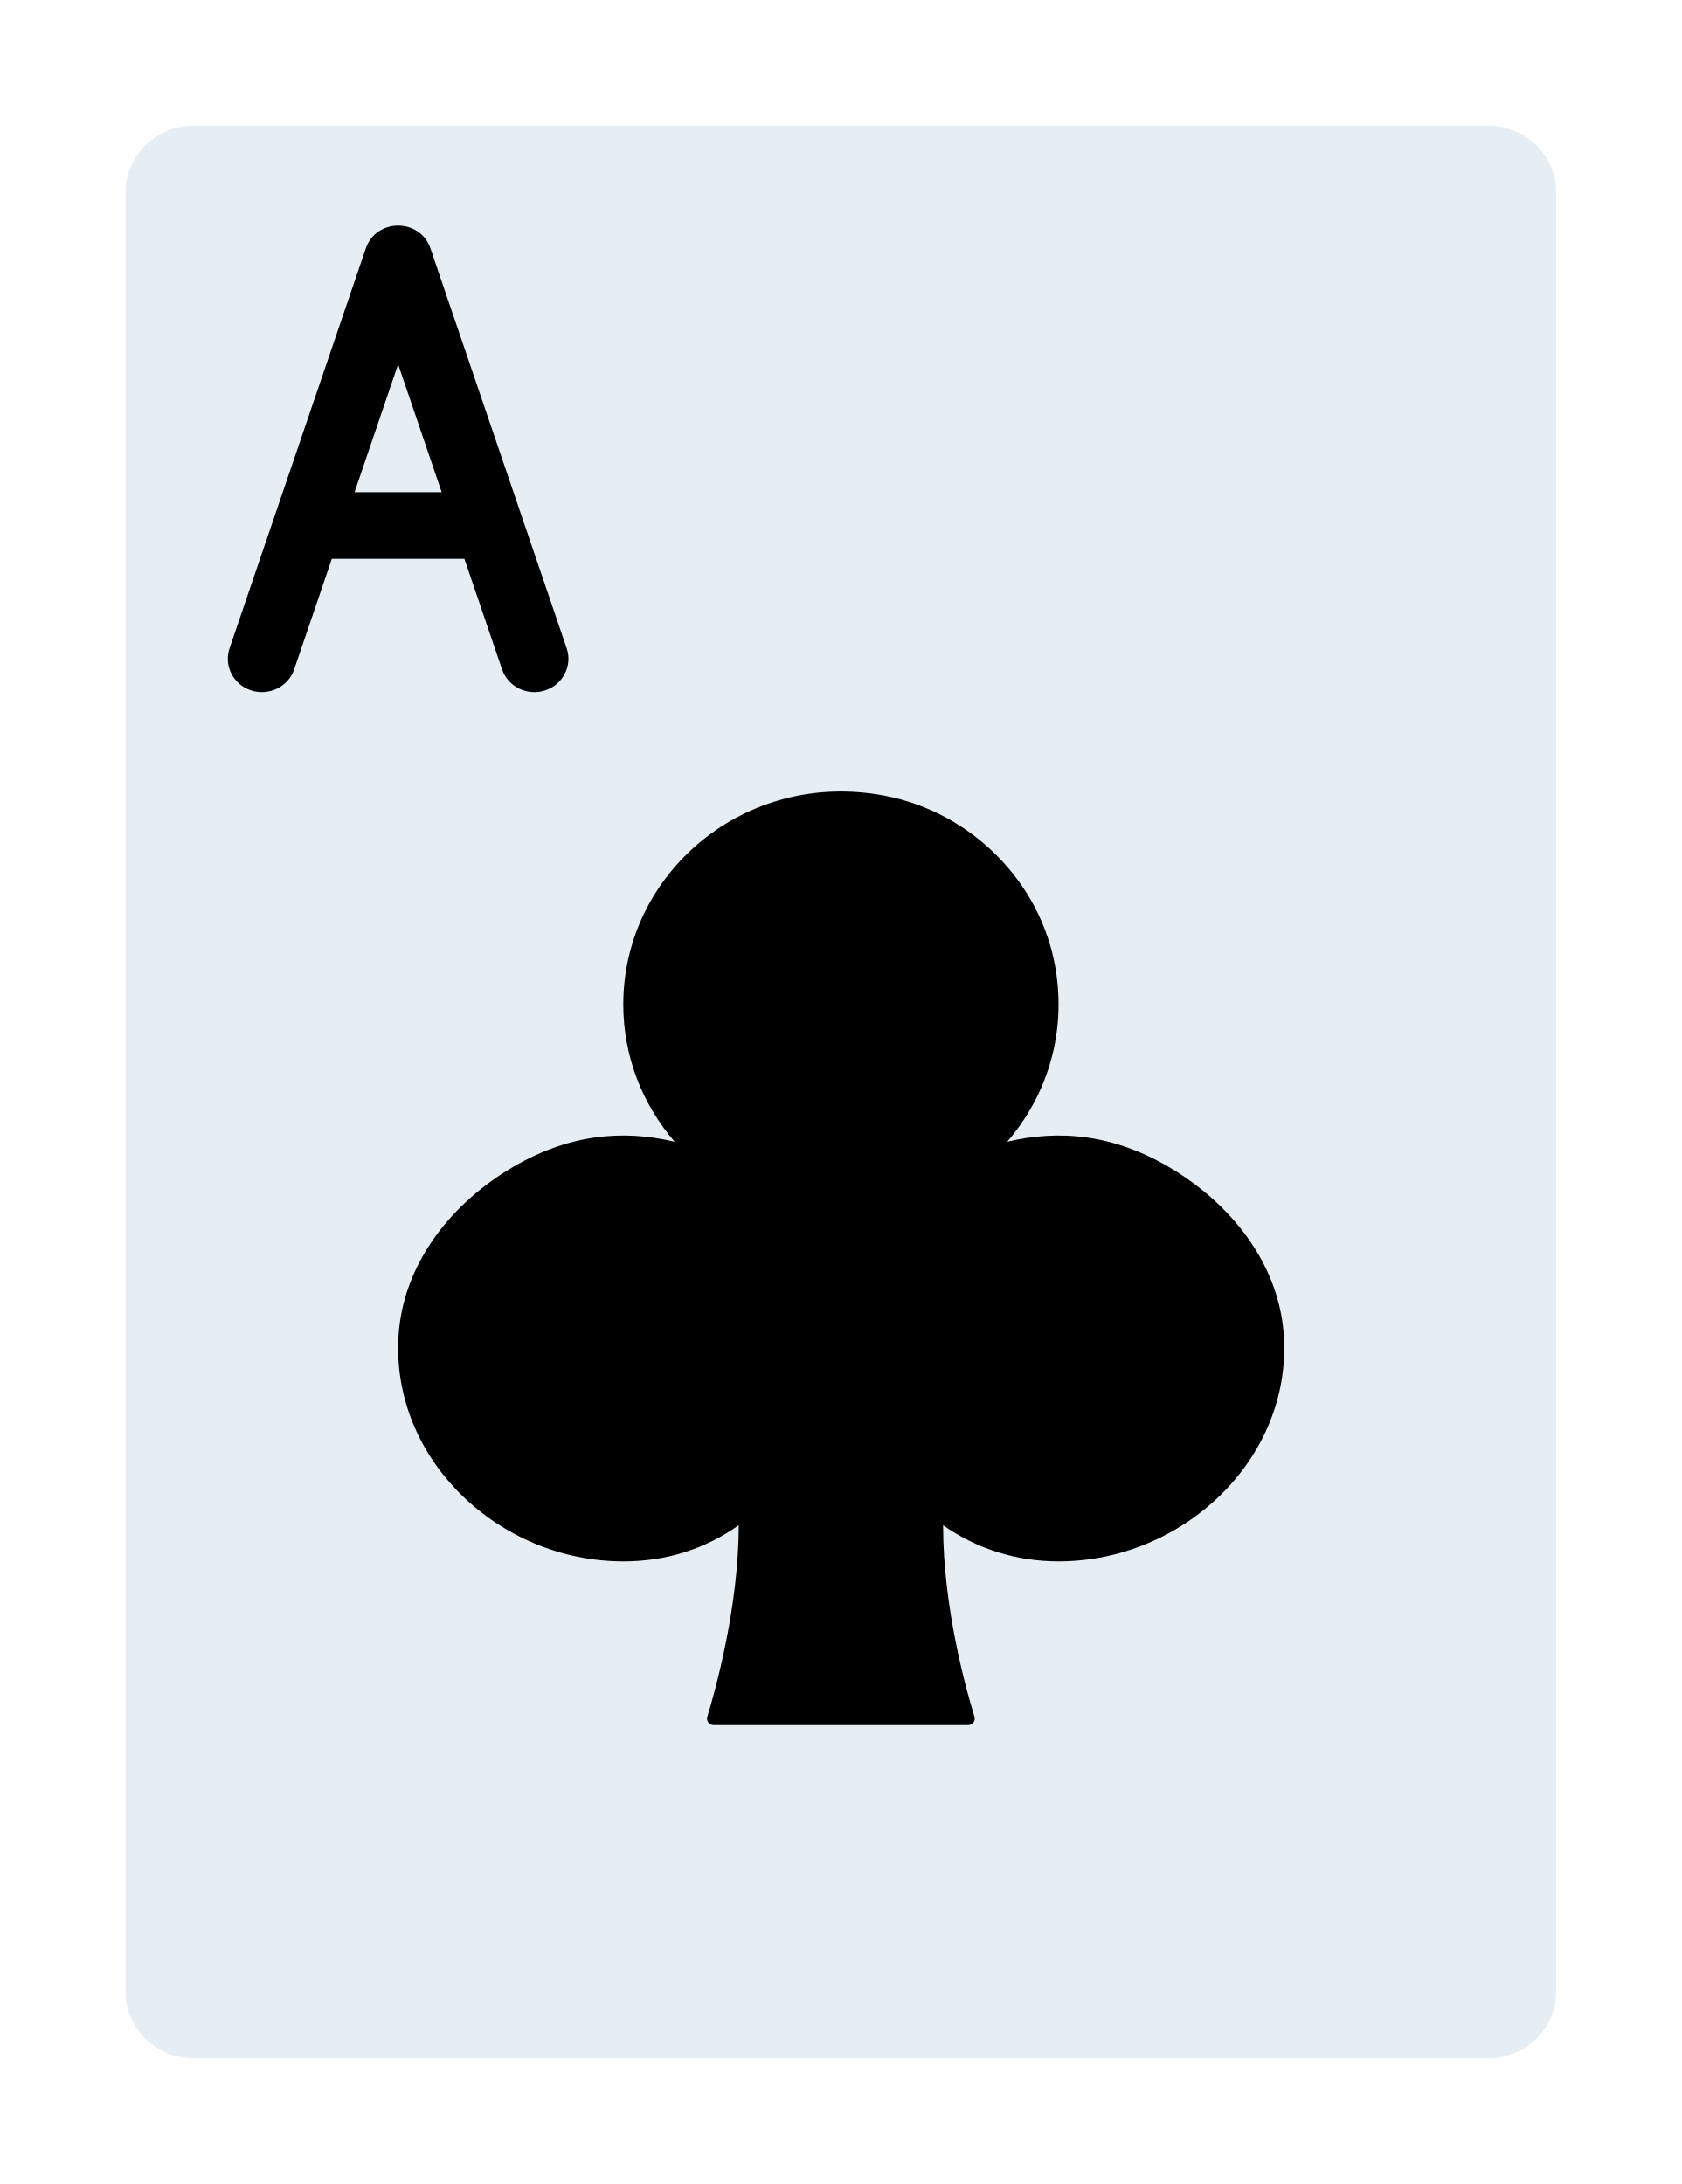
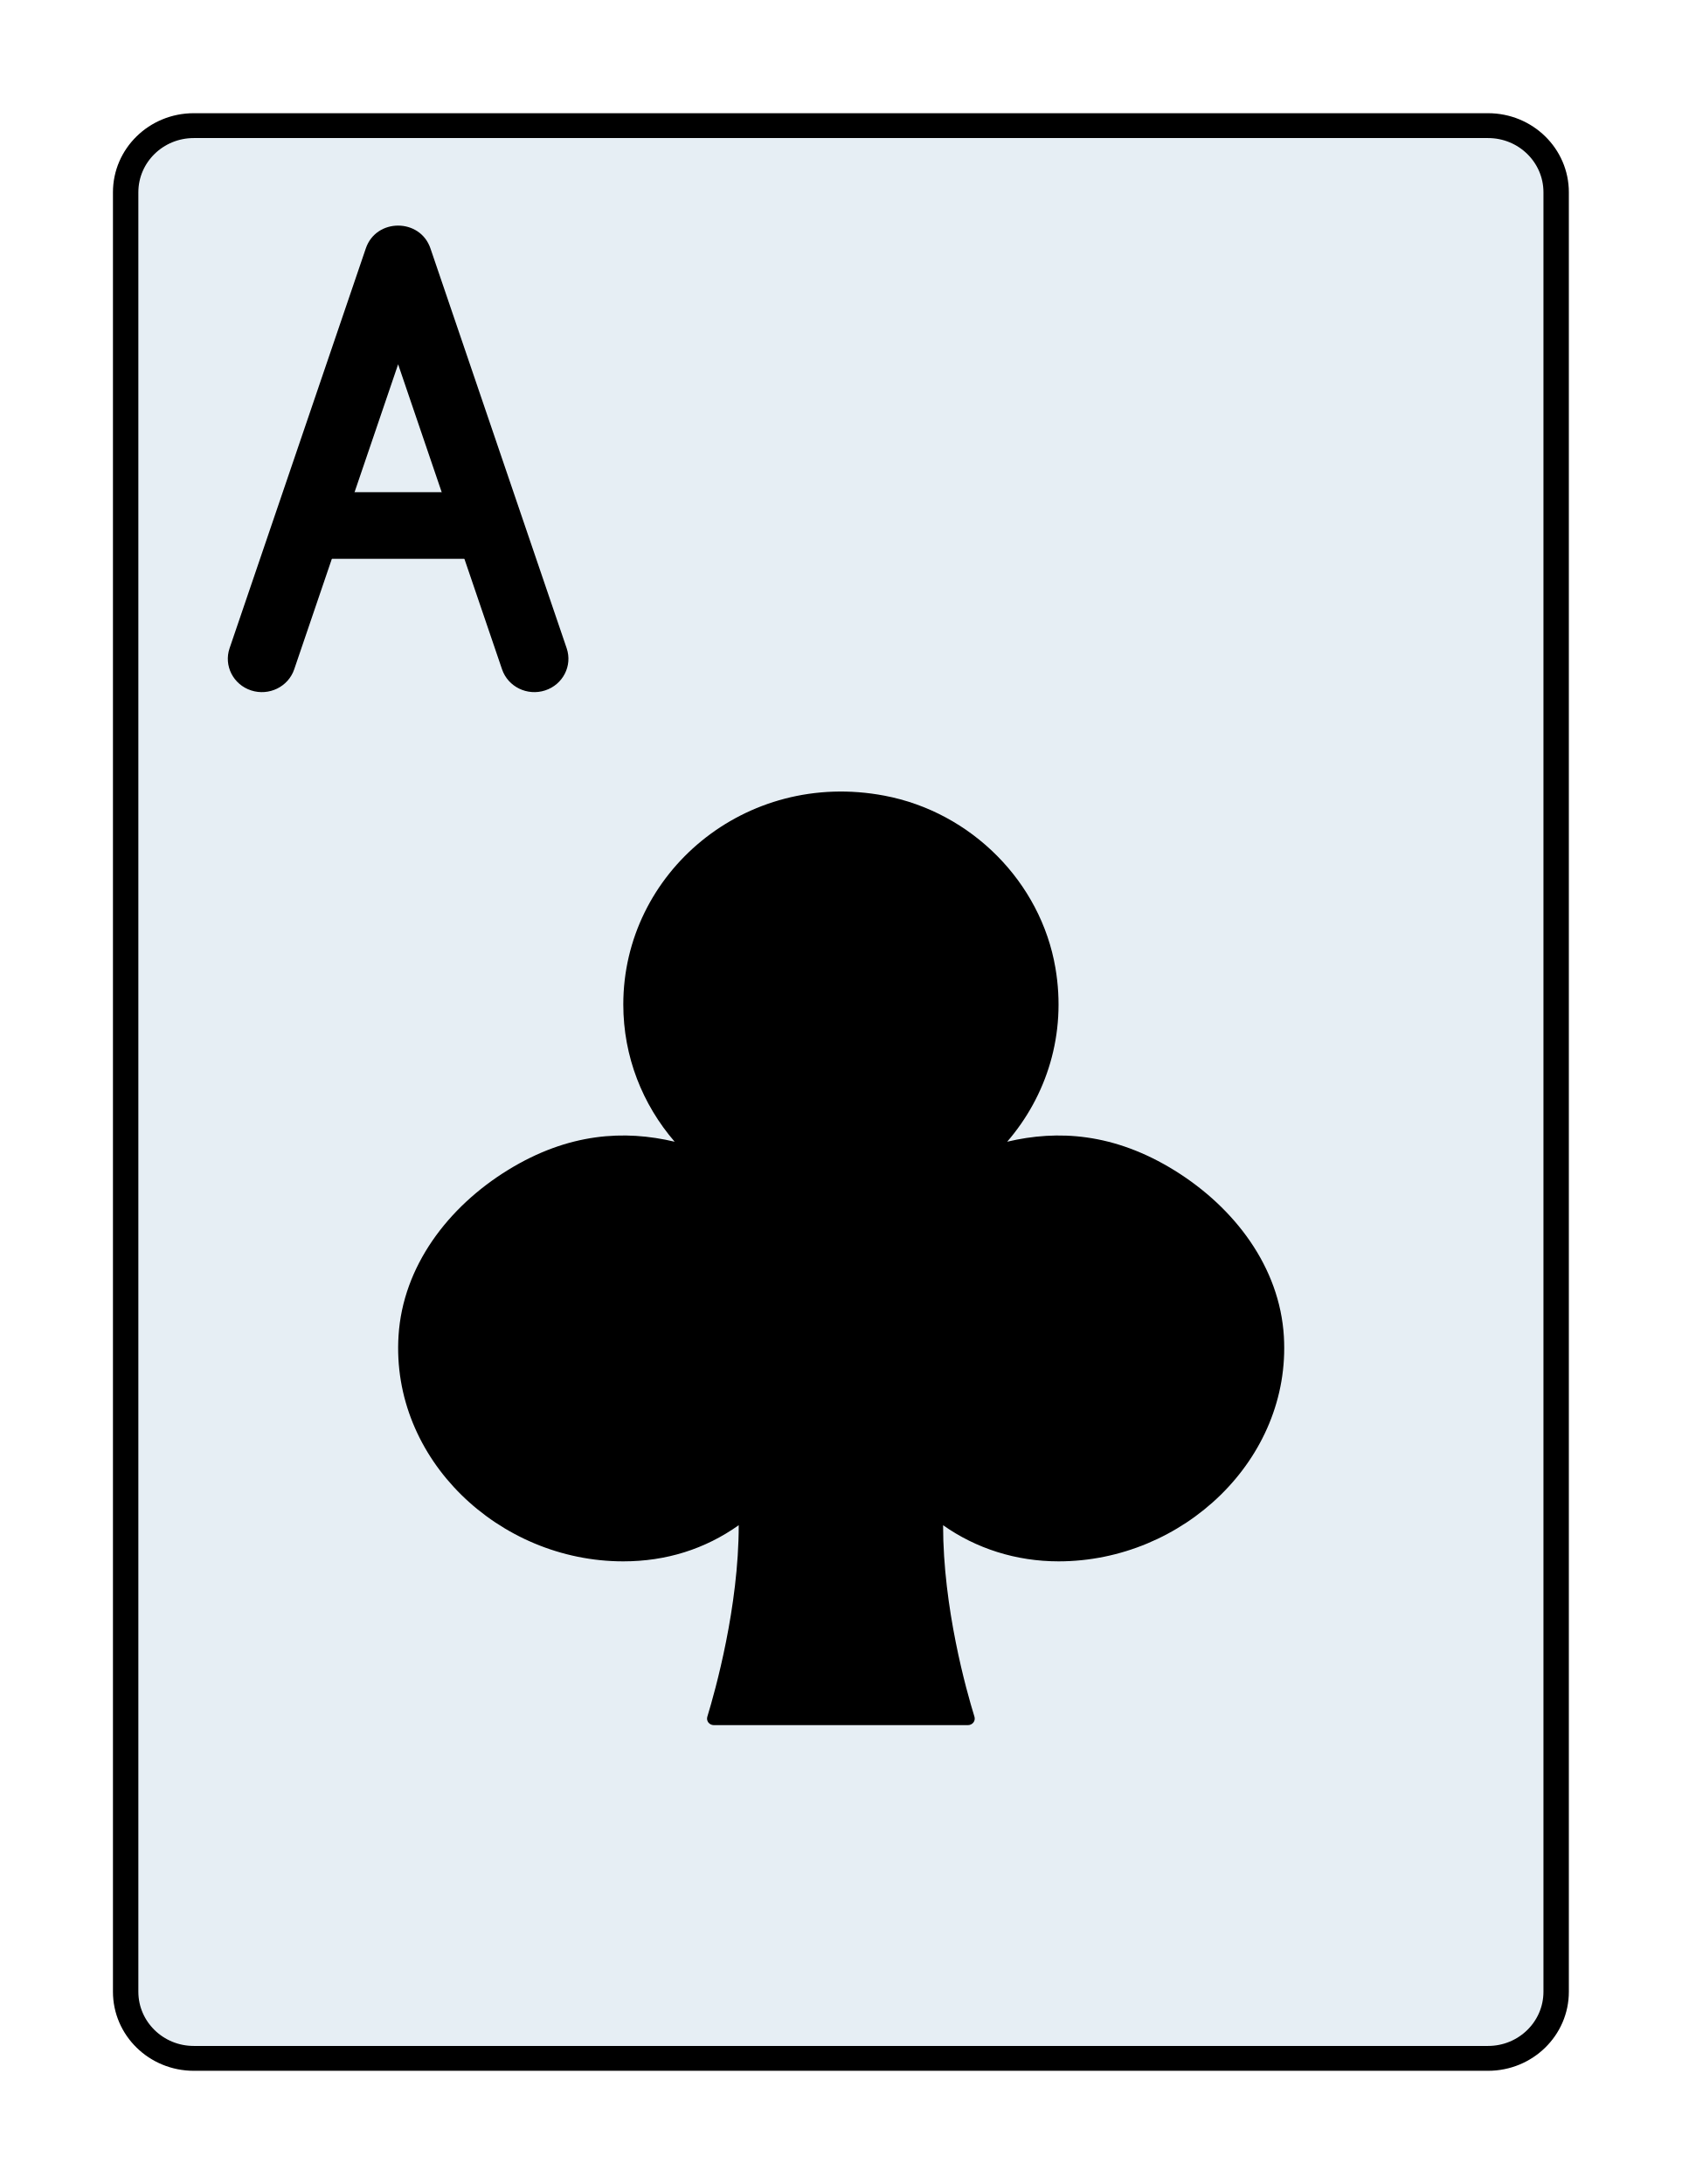
<svg xmlns="http://www.w3.org/2000/svg" version="1.1" id="Layer_1" x="0px" y="0px" viewBox="0 0 87 113" xml:space="preserve" width="87" height="113">
  <defs id="defs47" />
  <g id="g12" transform="matrix(0.1995911,0,0,0.1953125,-7.595324,6.5)">
-     <path style="fill:#e6eef4" d="M 423.724,0 H 88.276 C 78.522,0 70.621,7.901 70.621,17.655 v 476.69 c 0,9.754 7.901,17.655 17.655,17.655 h 335.448 c 9.754,0 17.655,-7.901 17.655,-17.655 V 17.655 C 441.379,7.901 433.479,0 423.724,0" id="path2" />
+     <path style="fill:#e6eef4;stroke:#000000;stroke-opacity:1;stroke-width:6.584;stroke-miterlimit:4;stroke-dasharray:none" d="M 423.724,0 H 88.276 C 78.522,0 70.621,7.901 70.621,17.655 v 476.69 c 0,9.754 7.901,17.655 17.655,17.655 h 335.448 c 9.754,0 17.655,-7.901 17.655,-17.655 V 17.655 C 441.379,7.901 433.479,0 423.724,0" id="path2" />
    <g id="g10">
      <path d="m 282.483,370.759 c 0,21.91 6.038,43.82 8.13,50.732 0.344,1.139 -0.521,2.233 -1.704,2.233 h -65.827 c -1.183,0 -2.039,-1.095 -1.704,-2.225 2.074,-6.947 8.139,-29.096 8.139,-50.741 -8.722,6.321 -18.803,9.578 -29.917,9.578 -32.274,0 -60.275,-27.101 -58.253,-59.78 1.13,-18.379 12.835,-34.145 28.425,-43.926 15.651,-9.825 30.164,-10.611 43.14,-7.459 -8.298,-9.825 -13.312,-22.502 -13.312,-36.361 0,-34.834 31.576,-62.296 67.663,-55.314 22.59,4.361 40.536,22.925 44.332,45.612 2.948,17.602 -2.304,33.986 -12.5,46.062 13.065,-3.169 27.692,-2.348 43.467,7.662 15.519,9.852 27.18,25.582 28.248,43.926 1.889,32.591 -26.2,59.577 -58.403,59.577 -10.963,0.002 -21.361,-3.388 -29.924,-9.576" id="path4" />
      <path d="m 149.616,32.519 c -2.683,-8.048 -14.066,-8.048 -16.749,0 L 97.556,138.45 c -1.542,4.625 0.958,9.624 5.583,11.166 4.625,1.542 9.624,-0.958 11.166,-5.583 l 35.31,-105.931 h -16.749 l 35.31,105.931 c 1.542,4.625 6.541,7.125 11.166,5.583 4.625,-1.542 7.125,-6.541 5.583,-11.166 z" id="path6" />
      <path d="m 158.897,114.759 c 4.875,0 8.828,-3.952 8.828,-8.828 0,-4.875 -3.952,-8.828 -8.828,-8.828 h -35.31 c -4.875,0 -8.828,3.952 -8.828,8.828 0,4.875 3.952,8.828 8.828,8.828 z" id="path8" />
    </g>
  </g>
  <g id="g14" transform="translate(0,-399)" />
  <g id="g16" transform="translate(0,-399)" />
  <g id="g18" transform="translate(0,-399)" />
  <g id="g20" transform="translate(0,-399)" />
  <g id="g22" transform="translate(0,-399)" />
  <g id="g24" transform="translate(0,-399)" />
  <g id="g26" transform="translate(0,-399)" />
  <g id="g28" transform="translate(0,-399)" />
  <g id="g30" transform="translate(0,-399)" />
  <g id="g32" transform="translate(0,-399)" />
  <g id="g34" transform="translate(0,-399)" />
  <g id="g36" transform="translate(0,-399)" />
  <g id="g38" transform="translate(0,-399)" />
  <g id="g40" transform="translate(0,-399)" />
  <g id="g42" transform="translate(0,-399)" />
</svg>
